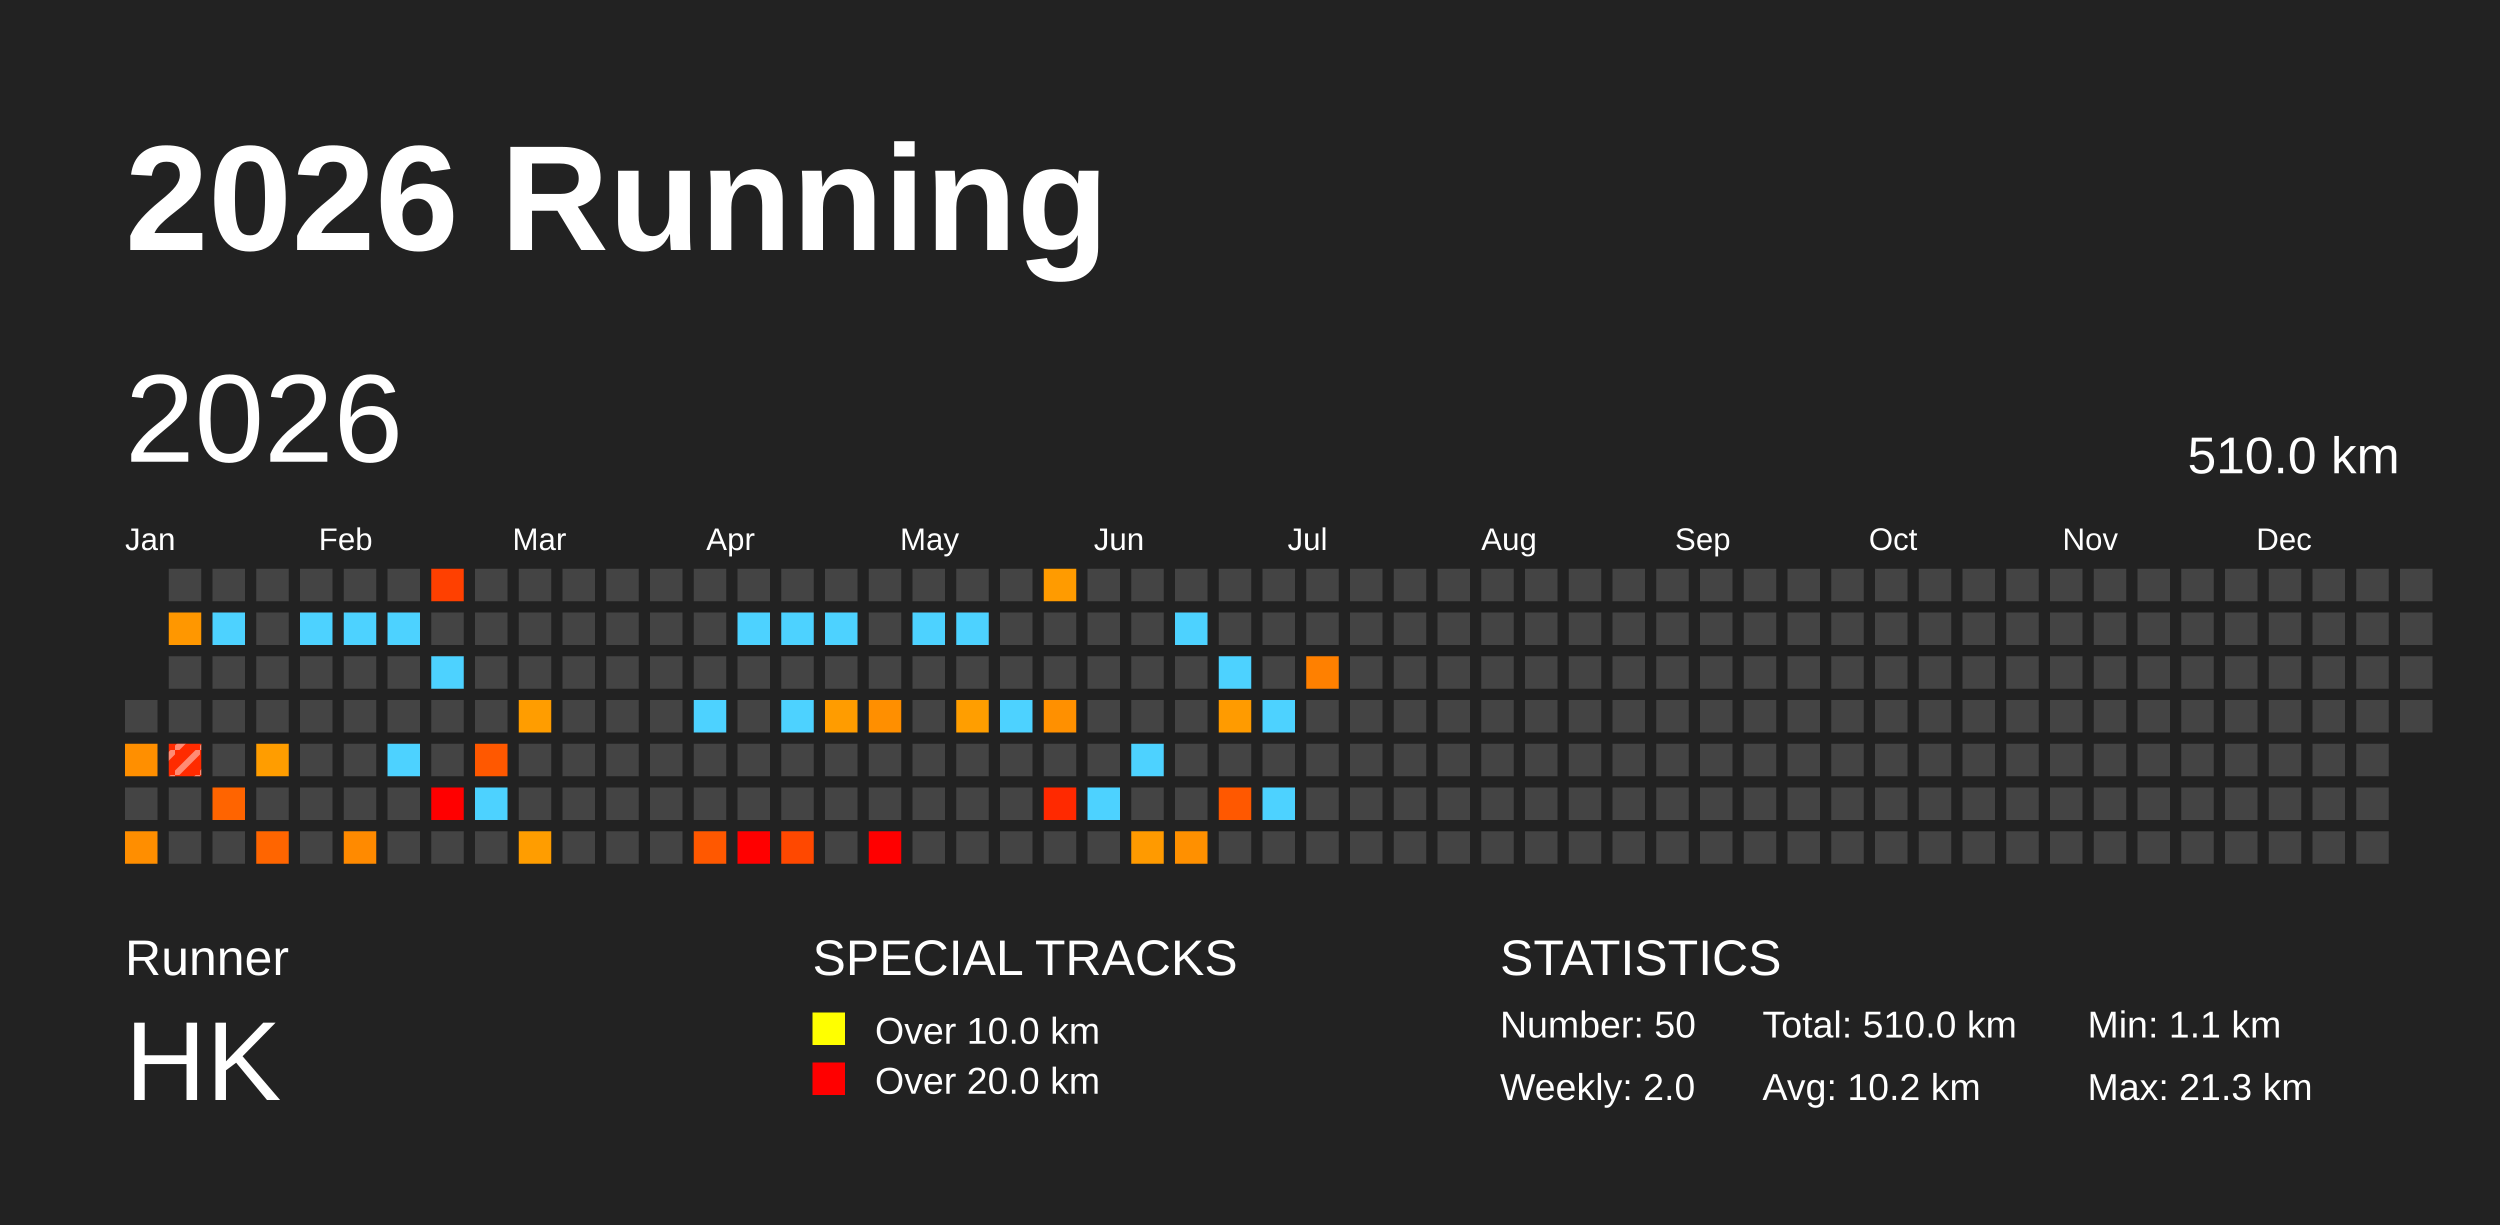
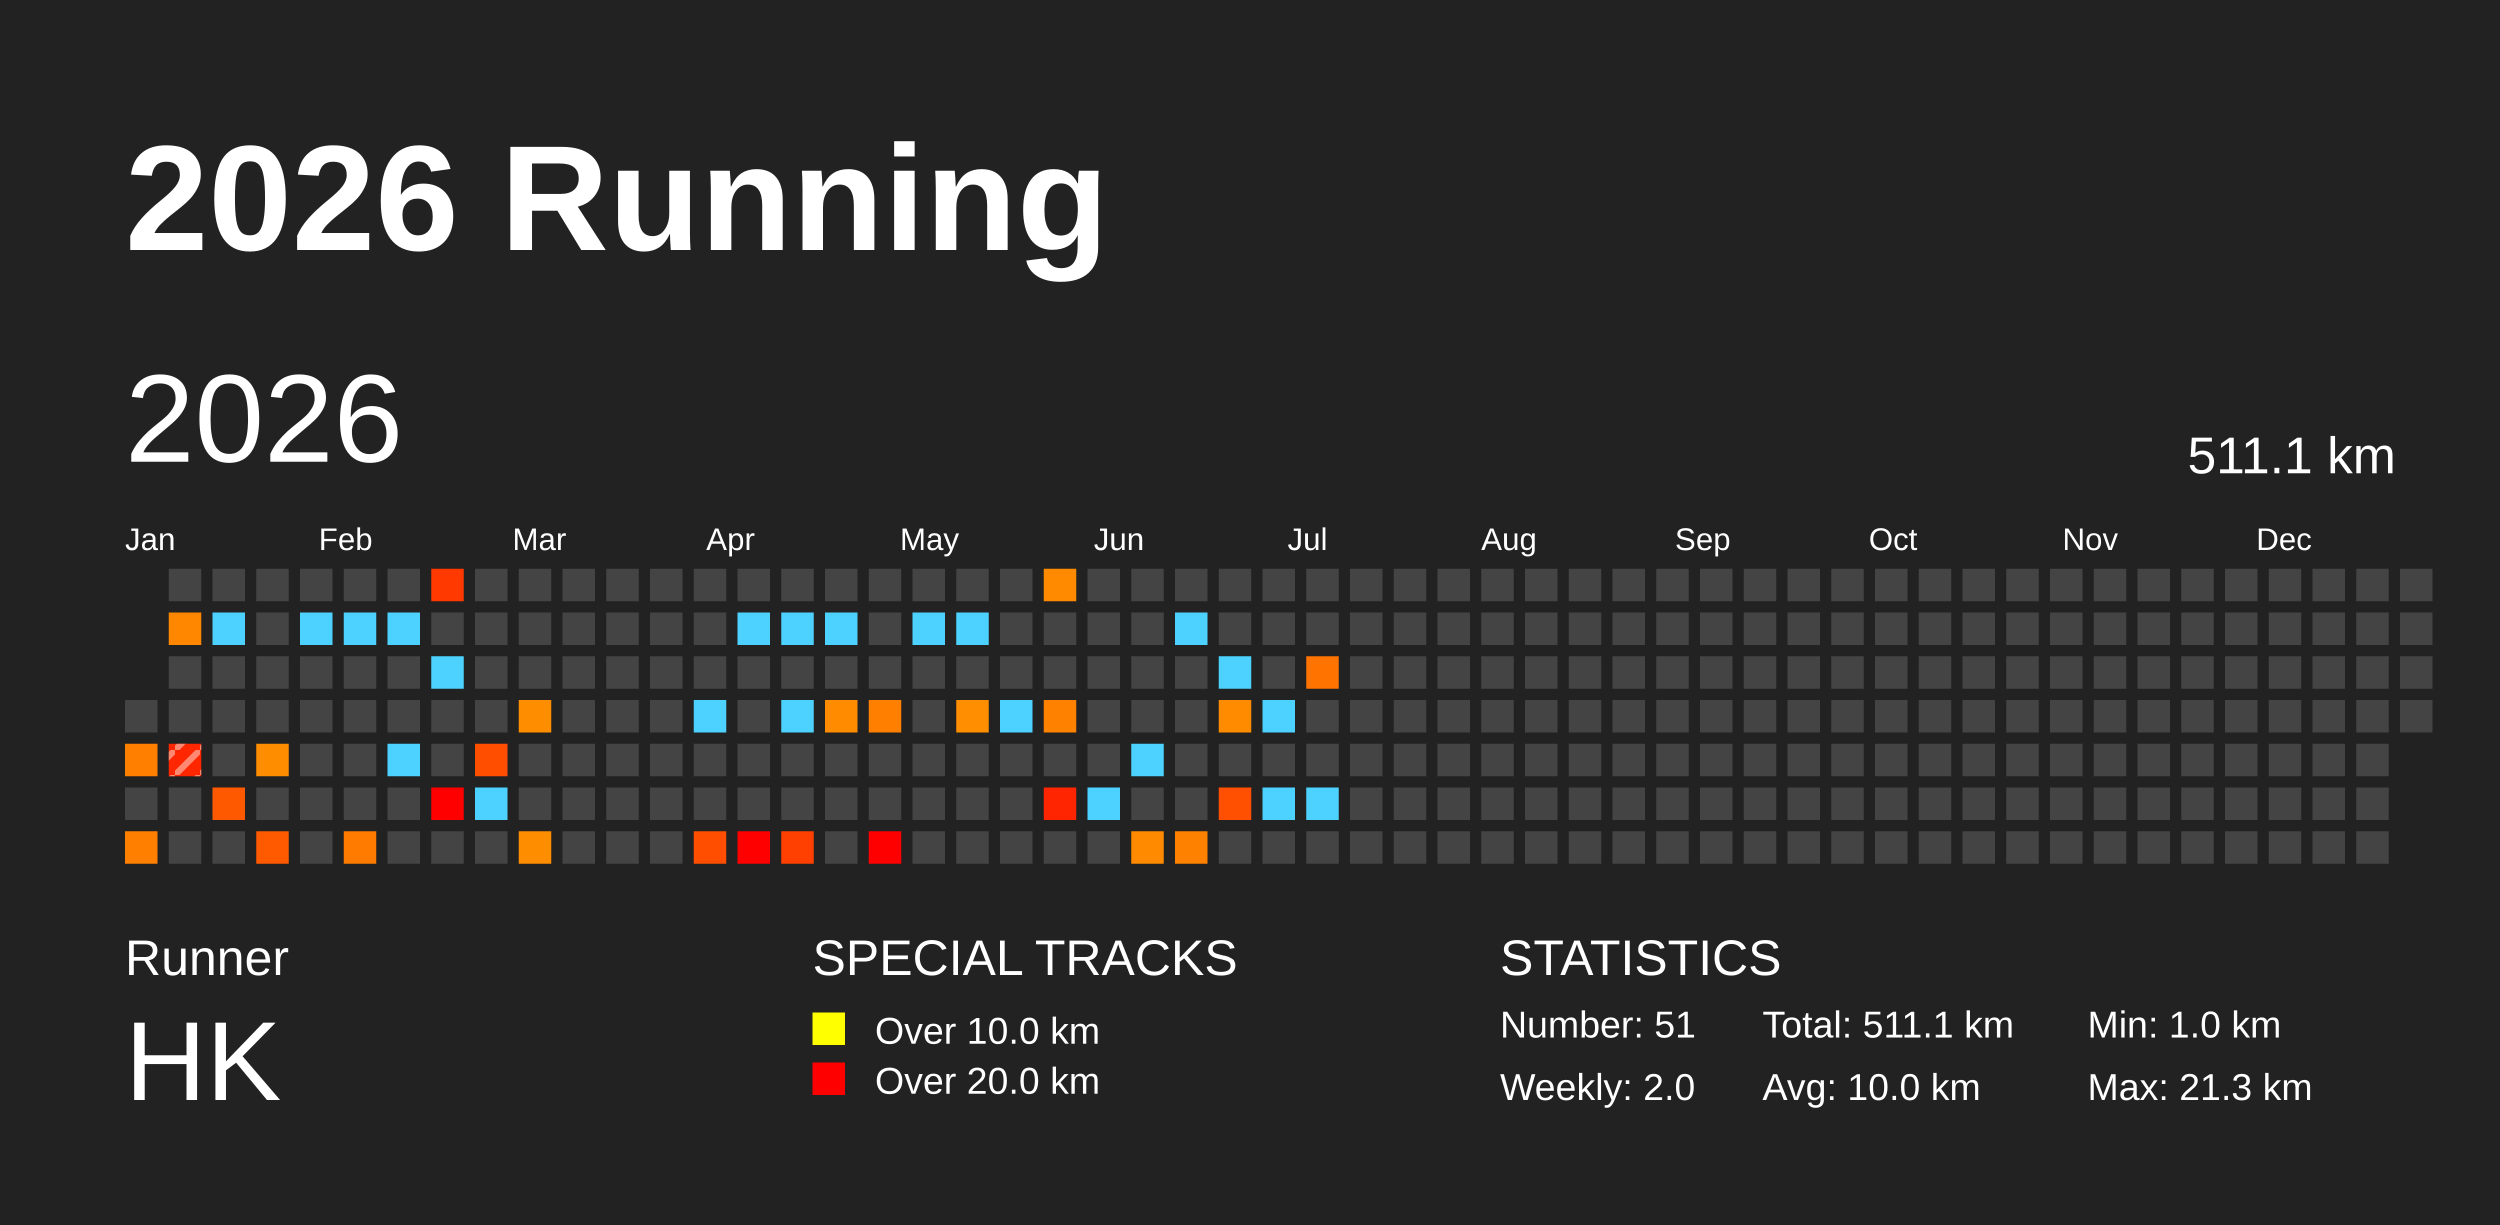
<svg xmlns="http://www.w3.org/2000/svg" baseProfile="full" height="98mm" version="1.1" viewBox="0,0,200,98" width="200mm">
  <defs>
    <pattern height="2" id="indoor-stripe" patternUnits="userSpaceOnUse" width="2">
      <line stroke="white" stroke-opacity="0.45" stroke-width="0.5" x1="0" x2="2" y1="2" y2="0" />
    </pattern>
  </defs>
  <rect fill="#222222" height="98" width="200" x="0" y="0" />
  <text fill="#FFFFFF" style="font-size:12px; font-family:Arial; font-weight:bold;" x="10" y="20">2026 Running</text>
  <text fill="#FFFFFF" style="font-size:4px; font-family:Arial" x="10" y="78">Runner</text>
  <text fill="#FFFFFF" style="font-size:9px; font-family:Arial" x="10" y="88">HK</text>
  <text fill="#FFFFFF" style="font-size:4px; font-family:Arial" x="65" y="78">SPECIAL TRACKS</text>
  <rect fill="yellow" height="2.6" width="2.6" x="65" y="81" />
  <text fill="#FFFFFF" style="font-size:3px; font-family:Arial" x="70" y="83.5">Over 10.0 km</text>
  <rect fill="red" height="2.6" width="2.6" x="65" y="85" />
  <text fill="#FFFFFF" style="font-size:3px; font-family:Arial" x="70" y="87.5">Over 20.0 km</text>
  <text fill="#FFFFFF" style="font-size:4px; font-family:Arial" x="120" y="78">STATISTICS</text>
-   <text fill="#FFFFFF" style="font-size:3px; font-family:Arial" x="120" y="83">Number: 50</text>
+   <text fill="#FFFFFF" style="font-size:3px; font-family:Arial" x="120" y="83">Number: 51</text>
  <text fill="#FFFFFF" style="font-size:3px; font-family:Arial" x="120" y="88">Weekly: 2.0</text>
-   <text fill="#FFFFFF" style="font-size:3px; font-family:Arial" x="141" y="83">Total: 510.0 km</text>
-   <text fill="#FFFFFF" style="font-size:3px; font-family:Arial" x="141" y="88">Avg: 10.2 km</text>
-   <text fill="#FFFFFF" style="font-size:3px; font-family:Arial" x="167" y="83">Min: 1.1 km</text>
+   <text fill="#FFFFFF" style="font-size:3px; font-family:Arial" x="141" y="83">Total: 511.1 km</text>
+   <text fill="#FFFFFF" style="font-size:3px; font-family:Arial" x="141" y="88">Avg: 10.0 km</text>
+   <text fill="#FFFFFF" style="font-size:3px; font-family:Arial" x="167" y="83">Min: 1.0 km</text>
  <text fill="#FFFFFF" style="font-size:3px; font-family:Arial" x="167" y="88">Max: 21.3 km</text>
  <text dominant-baseline="hanging" fill="#FFFFFF" style="font-size:10.0px; font-family:Arial;" x="10" y="30">2026</text>
-   <text dominant-baseline="hanging" fill="#FFFFFF" style="font-size:4.125px; font-family:Arial;" x="175" y="35">510.0 km</text>
+   <text dominant-baseline="hanging" fill="#FFFFFF" style="font-size:4.125px; font-family:Arial;" x="175" y="35">511.1 km</text>
  <text fill="#FFFFFF" style="font-size:2.5px; font-family:Arial" x="10.0" y="44">Jan</text>
  <text fill="#FFFFFF" style="font-size:2.5px; font-family:Arial" x="25.5" y="44">Feb</text>
  <text fill="#FFFFFF" style="font-size:2.5px; font-family:Arial" x="41.0" y="44">Mar</text>
  <text fill="#FFFFFF" style="font-size:2.5px; font-family:Arial" x="56.5" y="44">Apr</text>
  <text fill="#FFFFFF" style="font-size:2.5px; font-family:Arial" x="72.0" y="44">May</text>
  <text fill="#FFFFFF" style="font-size:2.5px; font-family:Arial" x="87.5" y="44">Jun</text>
  <text fill="#FFFFFF" style="font-size:2.5px; font-family:Arial" x="103.0" y="44">Jul</text>
  <text fill="#FFFFFF" style="font-size:2.5px; font-family:Arial" x="118.5" y="44">Aug</text>
  <text fill="#FFFFFF" style="font-size:2.5px; font-family:Arial" x="134.0" y="44">Sep</text>
  <text fill="#FFFFFF" style="font-size:2.5px; font-family:Arial" x="149.5" y="44">Oct</text>
  <text fill="#FFFFFF" style="font-size:2.5px; font-family:Arial" x="165.0" y="44">Nov</text>
  <text fill="#FFFFFF" style="font-size:2.5px; font-family:Arial" x="180.5" y="44">Dec</text>
  <rect fill="#444444" height="2.6" width="2.6" x="10.0" y="56.0" />
-   <rect fill="#ff8f00" height="2.6" width="2.6" x="10.0" y="59.5" />
+   <rect fill="#ff8000" height="2.6" width="2.6" x="10.0" y="59.5" />
  <rect fill="#444444" height="2.6" width="2.6" x="10.0" y="63.0" />
-   <rect fill="#ff8e00" height="2.6" width="2.6" x="10.0" y="66.5" />
+   <rect fill="#ff7f00" height="2.6" width="2.6" x="10.0" y="66.5" />
  <rect fill="#444444" height="2.6" width="2.6" x="13.5" y="45.5" />
-   <rect fill="#ff9700" height="2.6" width="2.6" x="13.5" y="49.0" />
+   <rect fill="#ff8700" height="2.6" width="2.6" x="13.5" y="49.0" />
  <rect fill="#444444" height="2.6" width="2.6" x="13.5" y="52.5" />
  <rect fill="#444444" height="2.6" width="2.6" x="13.5" y="56.0" />
-   <rect fill="#ff2b00" height="2.6" width="2.6" x="13.5" y="59.5" />
+   <rect fill="#ff2600" height="2.6" width="2.6" x="13.5" y="59.5" />
  <rect fill="url(#indoor-stripe)" height="2.6" style="pointer-events: none;" width="2.6" x="13.5" y="59.5" />
  <rect fill="#444444" height="2.6" width="2.6" x="13.5" y="63.0" />
  <rect fill="#444444" height="2.6" width="2.6" x="13.5" y="66.5" />
  <rect fill="#444444" height="2.6" width="2.6" x="17.0" y="45.5" />
  <rect fill="#4dd2ff" height="2.6" width="2.6" x="17.0" y="49.0" />
  <rect fill="#444444" height="2.6" width="2.6" x="17.0" y="52.5" />
  <rect fill="#444444" height="2.6" width="2.6" x="17.0" y="56.0" />
  <rect fill="#444444" height="2.6" width="2.6" x="17.0" y="59.5" />
-   <rect fill="#ff6400" height="2.6" width="2.6" x="17.0" y="63.0" />
+   <rect fill="#ff5900" height="2.6" width="2.6" x="17.0" y="63.0" />
  <rect fill="#444444" height="2.6" width="2.6" x="17.0" y="66.5" />
  <rect fill="#444444" height="2.6" width="2.6" x="20.5" y="45.5" />
  <rect fill="#444444" height="2.6" width="2.6" x="20.5" y="49.0" />
  <rect fill="#444444" height="2.6" width="2.6" x="20.5" y="52.5" />
  <rect fill="#444444" height="2.6" width="2.6" x="20.5" y="56.0" />
-   <rect fill="#ff9d00" height="2.6" width="2.6" x="20.5" y="59.5" />
+   <rect fill="#ff8d00" height="2.6" width="2.6" x="20.5" y="59.5" />
  <rect fill="#444444" height="2.6" width="2.6" x="20.5" y="63.0" />
-   <rect fill="#ff6500" height="2.6" width="2.6" x="20.5" y="66.5" />
+   <rect fill="#ff5a00" height="2.6" width="2.6" x="20.5" y="66.5" />
  <rect fill="#444444" height="2.6" width="2.6" x="24.0" y="45.5" />
  <rect fill="#4dd2ff" height="2.6" width="2.6" x="24.0" y="49.0" />
  <rect fill="#444444" height="2.6" width="2.6" x="24.0" y="52.5" />
  <rect fill="#444444" height="2.6" width="2.6" x="24.0" y="56.0" />
  <rect fill="#444444" height="2.6" width="2.6" x="24.0" y="59.5" />
  <rect fill="#444444" height="2.6" width="2.6" x="24.0" y="63.0" />
  <rect fill="#444444" height="2.6" width="2.6" x="24.0" y="66.5" />
  <rect fill="#444444" height="2.6" width="2.6" x="27.5" y="45.5" />
  <rect fill="#4dd2ff" height="2.6" width="2.6" x="27.5" y="49.0" />
  <rect fill="#444444" height="2.6" width="2.6" x="27.5" y="52.5" />
  <rect fill="#444444" height="2.6" width="2.6" x="27.5" y="56.0" />
  <rect fill="#444444" height="2.6" width="2.6" x="27.5" y="59.5" />
  <rect fill="#444444" height="2.6" width="2.6" x="27.5" y="63.0" />
-   <rect fill="#ff8a00" height="2.6" width="2.6" x="27.5" y="66.5" />
+   <rect fill="#ff7b00" height="2.6" width="2.6" x="27.5" y="66.5" />
  <rect fill="#444444" height="2.6" width="2.6" x="31.0" y="45.5" />
  <rect fill="#4dd2ff" height="2.6" width="2.6" x="31.0" y="49.0" />
  <rect fill="#444444" height="2.6" width="2.6" x="31.0" y="52.5" />
  <rect fill="#444444" height="2.6" width="2.6" x="31.0" y="56.0" />
  <rect fill="#4dd2ff" height="2.6" width="2.6" x="31.0" y="59.5" />
  <rect fill="#444444" height="2.6" width="2.6" x="31.0" y="63.0" />
  <rect fill="#444444" height="2.6" width="2.6" x="31.0" y="66.5" />
-   <rect fill="#ff4000" height="2.6" width="2.6" x="34.5" y="45.5" />
+   <rect fill="#ff3900" height="2.6" width="2.6" x="34.5" y="45.5" />
  <rect fill="#444444" height="2.6" width="2.6" x="34.5" y="49.0" />
  <rect fill="#4dd2ff" height="2.6" width="2.6" x="34.5" y="52.5" />
  <rect fill="#444444" height="2.6" width="2.6" x="34.5" y="56.0" />
  <rect fill="#444444" height="2.6" width="2.6" x="34.5" y="59.5" />
  <rect fill="red" height="2.6" width="2.6" x="34.5" y="63.0" />
  <rect fill="#444444" height="2.6" width="2.6" x="34.5" y="66.5" />
  <rect fill="#444444" height="2.6" width="2.6" x="38.0" y="45.5" />
  <rect fill="#444444" height="2.6" width="2.6" x="38.0" y="49.0" />
  <rect fill="#444444" height="2.6" width="2.6" x="38.0" y="52.5" />
  <rect fill="#444444" height="2.6" width="2.6" x="38.0" y="56.0" />
-   <rect fill="#ff5800" height="2.6" width="2.6" x="38.0" y="59.5" />
+   <rect fill="#ff4e00" height="2.6" width="2.6" x="38.0" y="59.5" />
  <rect fill="#4dd2ff" height="2.6" width="2.6" x="38.0" y="63.0" />
  <rect fill="#444444" height="2.6" width="2.6" x="38.0" y="66.5" />
  <rect fill="#444444" height="2.6" width="2.6" x="41.5" y="45.5" />
  <rect fill="#444444" height="2.6" width="2.6" x="41.5" y="49.0" />
  <rect fill="#444444" height="2.6" width="2.6" x="41.5" y="52.5" />
-   <rect fill="#ff9d00" height="2.6" width="2.6" x="41.5" y="56.0" />
+   <rect fill="#ff8d00" height="2.6" width="2.6" x="41.5" y="56.0" />
  <rect fill="#444444" height="2.6" width="2.6" x="41.5" y="59.5" />
  <rect fill="#444444" height="2.6" width="2.6" x="41.5" y="63.0" />
-   <rect fill="#ff9d00" height="2.6" width="2.6" x="41.5" y="66.5" />
+   <rect fill="#ff8d00" height="2.6" width="2.6" x="41.5" y="66.5" />
  <rect fill="#444444" height="2.6" width="2.6" x="45.0" y="45.5" />
  <rect fill="#444444" height="2.6" width="2.6" x="45.0" y="49.0" />
  <rect fill="#444444" height="2.6" width="2.6" x="45.0" y="52.5" />
  <rect fill="#444444" height="2.6" width="2.6" x="45.0" y="56.0" />
  <rect fill="#444444" height="2.6" width="2.6" x="45.0" y="59.5" />
  <rect fill="#444444" height="2.6" width="2.6" x="45.0" y="63.0" />
  <rect fill="#444444" height="2.6" width="2.6" x="45.0" y="66.5" />
  <rect fill="#444444" height="2.6" width="2.6" x="48.5" y="45.5" />
  <rect fill="#444444" height="2.6" width="2.6" x="48.5" y="49.0" />
  <rect fill="#444444" height="2.6" width="2.6" x="48.5" y="52.5" />
  <rect fill="#444444" height="2.6" width="2.6" x="48.5" y="56.0" />
  <rect fill="#444444" height="2.6" width="2.6" x="48.5" y="59.5" />
  <rect fill="#444444" height="2.6" width="2.6" x="48.5" y="63.0" />
  <rect fill="#444444" height="2.6" width="2.6" x="48.5" y="66.5" />
  <rect fill="#444444" height="2.6" width="2.6" x="52.0" y="45.5" />
  <rect fill="#444444" height="2.6" width="2.6" x="52.0" y="49.0" />
  <rect fill="#444444" height="2.6" width="2.6" x="52.0" y="52.5" />
  <rect fill="#444444" height="2.6" width="2.6" x="52.0" y="56.0" />
  <rect fill="#444444" height="2.6" width="2.6" x="52.0" y="59.5" />
  <rect fill="#444444" height="2.6" width="2.6" x="52.0" y="63.0" />
  <rect fill="#444444" height="2.6" width="2.6" x="52.0" y="66.5" />
  <rect fill="#444444" height="2.6" width="2.6" x="55.5" y="45.5" />
  <rect fill="#444444" height="2.6" width="2.6" x="55.5" y="49.0" />
  <rect fill="#444444" height="2.6" width="2.6" x="55.5" y="52.5" />
  <rect fill="#4dd2ff" height="2.6" width="2.6" x="55.5" y="56.0" />
  <rect fill="#444444" height="2.6" width="2.6" x="55.5" y="59.5" />
  <rect fill="#444444" height="2.6" width="2.6" x="55.5" y="63.0" />
-   <rect fill="#ff5800" height="2.6" width="2.6" x="55.5" y="66.5" />
+   <rect fill="#ff4e00" height="2.6" width="2.6" x="55.5" y="66.5" />
  <rect fill="#444444" height="2.6" width="2.6" x="59.0" y="45.5" />
  <rect fill="#4dd2ff" height="2.6" width="2.6" x="59.0" y="49.0" />
  <rect fill="#444444" height="2.6" width="2.6" x="59.0" y="52.5" />
  <rect fill="#444444" height="2.6" width="2.6" x="59.0" y="56.0" />
  <rect fill="#444444" height="2.6" width="2.6" x="59.0" y="59.5" />
  <rect fill="#444444" height="2.6" width="2.6" x="59.0" y="63.0" />
  <rect fill="red" height="2.6" width="2.6" x="59.0" y="66.5" />
  <rect fill="#444444" height="2.6" width="2.6" x="62.5" y="45.5" />
  <rect fill="#4dd2ff" height="2.6" width="2.6" x="62.5" y="49.0" />
  <rect fill="#444444" height="2.6" width="2.6" x="62.5" y="52.5" />
  <rect fill="#4dd2ff" height="2.6" width="2.6" x="62.5" y="56.0" />
  <rect fill="#444444" height="2.6" width="2.6" x="62.5" y="59.5" />
  <rect fill="#444444" height="2.6" width="2.6" x="62.5" y="63.0" />
-   <rect fill="#ff4800" height="2.6" width="2.6" x="62.5" y="66.5" />
+   <rect fill="#ff4000" height="2.6" width="2.6" x="62.5" y="66.5" />
  <rect fill="#444444" height="2.6" width="2.6" x="66.0" y="45.5" />
  <rect fill="#4dd2ff" height="2.6" width="2.6" x="66.0" y="49.0" />
  <rect fill="#444444" height="2.6" width="2.6" x="66.0" y="52.5" />
-   <rect fill="#ff9c00" height="2.6" width="2.6" x="66.0" y="56.0" />
+   <rect fill="#ff8b00" height="2.6" width="2.6" x="66.0" y="56.0" />
  <rect fill="#444444" height="2.6" width="2.6" x="66.0" y="59.5" />
  <rect fill="#444444" height="2.6" width="2.6" x="66.0" y="63.0" />
  <rect fill="#444444" height="2.6" width="2.6" x="66.0" y="66.5" />
  <rect fill="#444444" height="2.6" width="2.6" x="69.5" y="45.5" />
  <rect fill="#444444" height="2.6" width="2.6" x="69.5" y="49.0" />
  <rect fill="#444444" height="2.6" width="2.6" x="69.5" y="52.5" />
-   <rect fill="#ff8f00" height="2.6" width="2.6" x="69.5" y="56.0" />
+   <rect fill="#ff8000" height="2.6" width="2.6" x="69.5" y="56.0" />
  <rect fill="#444444" height="2.6" width="2.6" x="69.5" y="59.5" />
  <rect fill="#444444" height="2.6" width="2.6" x="69.5" y="63.0" />
  <rect fill="red" height="2.6" width="2.6" x="69.5" y="66.5" />
  <rect fill="#444444" height="2.6" width="2.6" x="73.0" y="45.5" />
  <rect fill="#4dd2ff" height="2.6" width="2.6" x="73.0" y="49.0" />
  <rect fill="#444444" height="2.6" width="2.6" x="73.0" y="52.5" />
  <rect fill="#444444" height="2.6" width="2.6" x="73.0" y="56.0" />
  <rect fill="#444444" height="2.6" width="2.6" x="73.0" y="59.5" />
  <rect fill="#444444" height="2.6" width="2.6" x="73.0" y="63.0" />
  <rect fill="#444444" height="2.6" width="2.6" x="73.0" y="66.5" />
  <rect fill="#444444" height="2.6" width="2.6" x="76.5" y="45.5" />
  <rect fill="#4dd2ff" height="2.6" width="2.6" x="76.5" y="49.0" />
  <rect fill="#444444" height="2.6" width="2.6" x="76.5" y="52.5" />
-   <rect fill="#ff9e00" height="2.6" width="2.6" x="76.5" y="56.0" />
+   <rect fill="#ff8e00" height="2.6" width="2.6" x="76.5" y="56.0" />
  <rect fill="#444444" height="2.6" width="2.6" x="76.5" y="59.5" />
  <rect fill="#444444" height="2.6" width="2.6" x="76.5" y="63.0" />
  <rect fill="#444444" height="2.6" width="2.6" x="76.5" y="66.5" />
  <rect fill="#444444" height="2.6" width="2.6" x="80.0" y="45.5" />
  <rect fill="#444444" height="2.6" width="2.6" x="80.0" y="49.0" />
  <rect fill="#444444" height="2.6" width="2.6" x="80.0" y="52.5" />
  <rect fill="#4dd2ff" height="2.6" width="2.6" x="80.0" y="56.0" />
  <rect fill="#444444" height="2.6" width="2.6" x="80.0" y="59.5" />
  <rect fill="#444444" height="2.6" width="2.6" x="80.0" y="63.0" />
  <rect fill="#444444" height="2.6" width="2.6" x="80.0" y="66.5" />
-   <rect fill="#ff9b00" height="2.6" width="2.6" x="83.5" y="45.5" />
+   <rect fill="#ff8a00" height="2.6" width="2.6" x="83.5" y="45.5" />
  <rect fill="#444444" height="2.6" width="2.6" x="83.5" y="49.0" />
  <rect fill="#444444" height="2.6" width="2.6" x="83.5" y="52.5" />
-   <rect fill="#ff9000" height="2.6" width="2.6" x="83.5" y="56.0" />
+   <rect fill="#ff8100" height="2.6" width="2.6" x="83.5" y="56.0" />
  <rect fill="#444444" height="2.6" width="2.6" x="83.5" y="59.5" />
-   <rect fill="#ff2900" height="2.6" width="2.6" x="83.5" y="63.0" />
+   <rect fill="#ff2500" height="2.6" width="2.6" x="83.5" y="63.0" />
  <rect fill="#444444" height="2.6" width="2.6" x="83.5" y="66.5" />
  <rect fill="#444444" height="2.6" width="2.6" x="87.0" y="45.5" />
  <rect fill="#444444" height="2.6" width="2.6" x="87.0" y="49.0" />
  <rect fill="#444444" height="2.6" width="2.6" x="87.0" y="52.5" />
  <rect fill="#444444" height="2.6" width="2.6" x="87.0" y="56.0" />
  <rect fill="#444444" height="2.6" width="2.6" x="87.0" y="59.5" />
  <rect fill="#4dd2ff" height="2.6" width="2.6" x="87.0" y="63.0" />
  <rect fill="#444444" height="2.6" width="2.6" x="87.0" y="66.5" />
  <rect fill="#444444" height="2.6" width="2.6" x="90.5" y="45.5" />
  <rect fill="#444444" height="2.6" width="2.6" x="90.5" y="49.0" />
  <rect fill="#444444" height="2.6" width="2.6" x="90.5" y="52.5" />
  <rect fill="#444444" height="2.6" width="2.6" x="90.5" y="56.0" />
  <rect fill="#4dd2ff" height="2.6" width="2.6" x="90.5" y="59.5" />
  <rect fill="#444444" height="2.6" width="2.6" x="90.5" y="63.0" />
-   <rect fill="#ff9a00" height="2.6" width="2.6" x="90.5" y="66.5" />
+   <rect fill="#ff8a00" height="2.6" width="2.6" x="90.5" y="66.5" />
  <rect fill="#444444" height="2.6" width="2.6" x="94.0" y="45.5" />
  <rect fill="#4dd2ff" height="2.6" width="2.6" x="94.0" y="49.0" />
  <rect fill="#444444" height="2.6" width="2.6" x="94.0" y="52.5" />
  <rect fill="#444444" height="2.6" width="2.6" x="94.0" y="56.0" />
  <rect fill="#444444" height="2.6" width="2.6" x="94.0" y="59.5" />
  <rect fill="#444444" height="2.6" width="2.6" x="94.0" y="63.0" />
-   <rect fill="#ff9000" height="2.6" width="2.6" x="94.0" y="66.5" />
+   <rect fill="#ff8100" height="2.6" width="2.6" x="94.0" y="66.5" />
  <rect fill="#444444" height="2.6" width="2.6" x="97.5" y="45.5" />
  <rect fill="#444444" height="2.6" width="2.6" x="97.5" y="49.0" />
  <rect fill="#4dd2ff" height="2.6" width="2.6" x="97.5" y="52.5" />
-   <rect fill="#ff9b00" height="2.6" width="2.6" x="97.5" y="56.0" />
+   <rect fill="#ff8b00" height="2.6" width="2.6" x="97.5" y="56.0" />
  <rect fill="#444444" height="2.6" width="2.6" x="97.5" y="59.5" />
-   <rect fill="#ff5800" height="2.6" width="2.6" x="97.5" y="63.0" />
+   <rect fill="#ff4f00" height="2.6" width="2.6" x="97.5" y="63.0" />
  <rect fill="#444444" height="2.6" width="2.6" x="97.5" y="66.5" />
  <rect fill="#444444" height="2.6" width="2.6" x="101.0" y="45.5" />
  <rect fill="#444444" height="2.6" width="2.6" x="101.0" y="49.0" />
  <rect fill="#444444" height="2.6" width="2.6" x="101.0" y="52.5" />
  <rect fill="#4dd2ff" height="2.6" width="2.6" x="101.0" y="56.0" />
  <rect fill="#444444" height="2.6" width="2.6" x="101.0" y="59.5" />
  <rect fill="#4dd2ff" height="2.6" width="2.6" x="101.0" y="63.0" />
  <rect fill="#444444" height="2.6" width="2.6" x="101.0" y="66.5" />
  <rect fill="#444444" height="2.6" width="2.6" x="104.5" y="45.5" />
  <rect fill="#444444" height="2.6" width="2.6" x="104.5" y="49.0" />
-   <rect fill="#ff8000" height="2.6" width="2.6" x="104.5" y="52.5" />
+   <rect fill="#ff7300" height="2.6" width="2.6" x="104.5" y="52.5" />
  <rect fill="#444444" height="2.6" width="2.6" x="104.5" y="56.0" />
  <rect fill="#444444" height="2.6" width="2.6" x="104.5" y="59.5" />
-   <rect fill="#444444" height="2.6" width="2.6" x="104.5" y="63.0" />
+   <rect fill="#4dd2ff" height="2.6" width="2.6" x="104.5" y="63.0" />
  <rect fill="#444444" height="2.6" width="2.6" x="104.5" y="66.5" />
  <rect fill="#444444" height="2.6" width="2.6" x="108.0" y="45.5" />
  <rect fill="#444444" height="2.6" width="2.6" x="108.0" y="49.0" />
  <rect fill="#444444" height="2.6" width="2.6" x="108.0" y="52.5" />
  <rect fill="#444444" height="2.6" width="2.6" x="108.0" y="56.0" />
  <rect fill="#444444" height="2.6" width="2.6" x="108.0" y="59.5" />
  <rect fill="#444444" height="2.6" width="2.6" x="108.0" y="63.0" />
  <rect fill="#444444" height="2.6" width="2.6" x="108.0" y="66.5" />
  <rect fill="#444444" height="2.6" width="2.6" x="111.5" y="45.5" />
  <rect fill="#444444" height="2.6" width="2.6" x="111.5" y="49.0" />
  <rect fill="#444444" height="2.6" width="2.6" x="111.5" y="52.5" />
  <rect fill="#444444" height="2.6" width="2.6" x="111.5" y="56.0" />
  <rect fill="#444444" height="2.6" width="2.6" x="111.5" y="59.5" />
  <rect fill="#444444" height="2.6" width="2.6" x="111.5" y="63.0" />
  <rect fill="#444444" height="2.6" width="2.6" x="111.5" y="66.5" />
  <rect fill="#444444" height="2.6" width="2.6" x="115.0" y="45.5" />
  <rect fill="#444444" height="2.6" width="2.6" x="115.0" y="49.0" />
  <rect fill="#444444" height="2.6" width="2.6" x="115.0" y="52.5" />
  <rect fill="#444444" height="2.6" width="2.6" x="115.0" y="56.0" />
  <rect fill="#444444" height="2.6" width="2.6" x="115.0" y="59.5" />
  <rect fill="#444444" height="2.6" width="2.6" x="115.0" y="63.0" />
  <rect fill="#444444" height="2.6" width="2.6" x="115.0" y="66.5" />
  <rect fill="#444444" height="2.6" width="2.6" x="118.5" y="45.5" />
  <rect fill="#444444" height="2.6" width="2.6" x="118.5" y="49.0" />
  <rect fill="#444444" height="2.6" width="2.6" x="118.5" y="52.5" />
  <rect fill="#444444" height="2.6" width="2.6" x="118.5" y="56.0" />
  <rect fill="#444444" height="2.6" width="2.6" x="118.5" y="59.5" />
  <rect fill="#444444" height="2.6" width="2.6" x="118.5" y="63.0" />
  <rect fill="#444444" height="2.6" width="2.6" x="118.5" y="66.5" />
  <rect fill="#444444" height="2.6" width="2.6" x="122.0" y="45.5" />
  <rect fill="#444444" height="2.6" width="2.6" x="122.0" y="49.0" />
  <rect fill="#444444" height="2.6" width="2.6" x="122.0" y="52.5" />
  <rect fill="#444444" height="2.6" width="2.6" x="122.0" y="56.0" />
  <rect fill="#444444" height="2.6" width="2.6" x="122.0" y="59.5" />
  <rect fill="#444444" height="2.6" width="2.6" x="122.0" y="63.0" />
  <rect fill="#444444" height="2.6" width="2.6" x="122.0" y="66.5" />
  <rect fill="#444444" height="2.6" width="2.6" x="125.5" y="45.5" />
  <rect fill="#444444" height="2.6" width="2.6" x="125.5" y="49.0" />
  <rect fill="#444444" height="2.6" width="2.6" x="125.5" y="52.5" />
  <rect fill="#444444" height="2.6" width="2.6" x="125.5" y="56.0" />
  <rect fill="#444444" height="2.6" width="2.6" x="125.5" y="59.5" />
  <rect fill="#444444" height="2.6" width="2.6" x="125.5" y="63.0" />
  <rect fill="#444444" height="2.6" width="2.6" x="125.5" y="66.5" />
  <rect fill="#444444" height="2.6" width="2.6" x="129.0" y="45.5" />
  <rect fill="#444444" height="2.6" width="2.6" x="129.0" y="49.0" />
  <rect fill="#444444" height="2.6" width="2.6" x="129.0" y="52.5" />
  <rect fill="#444444" height="2.6" width="2.6" x="129.0" y="56.0" />
  <rect fill="#444444" height="2.6" width="2.6" x="129.0" y="59.5" />
  <rect fill="#444444" height="2.6" width="2.6" x="129.0" y="63.0" />
  <rect fill="#444444" height="2.6" width="2.6" x="129.0" y="66.5" />
  <rect fill="#444444" height="2.6" width="2.6" x="132.5" y="45.5" />
  <rect fill="#444444" height="2.6" width="2.6" x="132.5" y="49.0" />
  <rect fill="#444444" height="2.6" width="2.6" x="132.5" y="52.5" />
  <rect fill="#444444" height="2.6" width="2.6" x="132.5" y="56.0" />
  <rect fill="#444444" height="2.6" width="2.6" x="132.5" y="59.5" />
  <rect fill="#444444" height="2.6" width="2.6" x="132.5" y="63.0" />
  <rect fill="#444444" height="2.6" width="2.6" x="132.5" y="66.5" />
  <rect fill="#444444" height="2.6" width="2.6" x="136.0" y="45.5" />
  <rect fill="#444444" height="2.6" width="2.6" x="136.0" y="49.0" />
  <rect fill="#444444" height="2.6" width="2.6" x="136.0" y="52.5" />
  <rect fill="#444444" height="2.6" width="2.6" x="136.0" y="56.0" />
  <rect fill="#444444" height="2.6" width="2.6" x="136.0" y="59.5" />
  <rect fill="#444444" height="2.6" width="2.6" x="136.0" y="63.0" />
  <rect fill="#444444" height="2.6" width="2.6" x="136.0" y="66.5" />
  <rect fill="#444444" height="2.6" width="2.6" x="139.5" y="45.5" />
  <rect fill="#444444" height="2.6" width="2.6" x="139.5" y="49.0" />
  <rect fill="#444444" height="2.6" width="2.6" x="139.5" y="52.5" />
  <rect fill="#444444" height="2.6" width="2.6" x="139.5" y="56.0" />
  <rect fill="#444444" height="2.6" width="2.6" x="139.5" y="59.5" />
  <rect fill="#444444" height="2.6" width="2.6" x="139.5" y="63.0" />
  <rect fill="#444444" height="2.6" width="2.6" x="139.5" y="66.5" />
  <rect fill="#444444" height="2.6" width="2.6" x="143.0" y="45.5" />
  <rect fill="#444444" height="2.6" width="2.6" x="143.0" y="49.0" />
  <rect fill="#444444" height="2.6" width="2.6" x="143.0" y="52.5" />
  <rect fill="#444444" height="2.6" width="2.6" x="143.0" y="56.0" />
  <rect fill="#444444" height="2.6" width="2.6" x="143.0" y="59.5" />
  <rect fill="#444444" height="2.6" width="2.6" x="143.0" y="63.0" />
  <rect fill="#444444" height="2.6" width="2.6" x="143.0" y="66.5" />
  <rect fill="#444444" height="2.6" width="2.6" x="146.5" y="45.5" />
  <rect fill="#444444" height="2.6" width="2.6" x="146.5" y="49.0" />
  <rect fill="#444444" height="2.6" width="2.6" x="146.5" y="52.5" />
  <rect fill="#444444" height="2.6" width="2.6" x="146.5" y="56.0" />
  <rect fill="#444444" height="2.6" width="2.6" x="146.5" y="59.5" />
  <rect fill="#444444" height="2.6" width="2.6" x="146.5" y="63.0" />
  <rect fill="#444444" height="2.6" width="2.6" x="146.5" y="66.5" />
  <rect fill="#444444" height="2.6" width="2.6" x="150.0" y="45.5" />
  <rect fill="#444444" height="2.6" width="2.6" x="150.0" y="49.0" />
  <rect fill="#444444" height="2.6" width="2.6" x="150.0" y="52.5" />
  <rect fill="#444444" height="2.6" width="2.6" x="150.0" y="56.0" />
  <rect fill="#444444" height="2.6" width="2.6" x="150.0" y="59.5" />
  <rect fill="#444444" height="2.6" width="2.6" x="150.0" y="63.0" />
  <rect fill="#444444" height="2.6" width="2.6" x="150.0" y="66.5" />
  <rect fill="#444444" height="2.6" width="2.6" x="153.5" y="45.5" />
  <rect fill="#444444" height="2.6" width="2.6" x="153.5" y="49.0" />
  <rect fill="#444444" height="2.6" width="2.6" x="153.5" y="52.5" />
  <rect fill="#444444" height="2.6" width="2.6" x="153.5" y="56.0" />
  <rect fill="#444444" height="2.6" width="2.6" x="153.5" y="59.5" />
  <rect fill="#444444" height="2.6" width="2.6" x="153.5" y="63.0" />
  <rect fill="#444444" height="2.6" width="2.6" x="153.5" y="66.5" />
  <rect fill="#444444" height="2.6" width="2.6" x="157.0" y="45.5" />
  <rect fill="#444444" height="2.6" width="2.6" x="157.0" y="49.0" />
  <rect fill="#444444" height="2.6" width="2.6" x="157.0" y="52.5" />
  <rect fill="#444444" height="2.6" width="2.6" x="157.0" y="56.0" />
  <rect fill="#444444" height="2.6" width="2.6" x="157.0" y="59.5" />
  <rect fill="#444444" height="2.6" width="2.6" x="157.0" y="63.0" />
  <rect fill="#444444" height="2.6" width="2.6" x="157.0" y="66.5" />
  <rect fill="#444444" height="2.6" width="2.6" x="160.5" y="45.5" />
  <rect fill="#444444" height="2.6" width="2.6" x="160.5" y="49.0" />
  <rect fill="#444444" height="2.6" width="2.6" x="160.5" y="52.5" />
  <rect fill="#444444" height="2.6" width="2.6" x="160.5" y="56.0" />
  <rect fill="#444444" height="2.6" width="2.6" x="160.5" y="59.5" />
  <rect fill="#444444" height="2.6" width="2.6" x="160.5" y="63.0" />
  <rect fill="#444444" height="2.6" width="2.6" x="160.5" y="66.5" />
  <rect fill="#444444" height="2.6" width="2.6" x="164.0" y="45.5" />
  <rect fill="#444444" height="2.6" width="2.6" x="164.0" y="49.0" />
  <rect fill="#444444" height="2.6" width="2.6" x="164.0" y="52.5" />
  <rect fill="#444444" height="2.6" width="2.6" x="164.0" y="56.0" />
  <rect fill="#444444" height="2.6" width="2.6" x="164.0" y="59.5" />
  <rect fill="#444444" height="2.6" width="2.6" x="164.0" y="63.0" />
  <rect fill="#444444" height="2.6" width="2.6" x="164.0" y="66.5" />
  <rect fill="#444444" height="2.6" width="2.6" x="167.5" y="45.5" />
  <rect fill="#444444" height="2.6" width="2.6" x="167.5" y="49.0" />
  <rect fill="#444444" height="2.6" width="2.6" x="167.5" y="52.5" />
  <rect fill="#444444" height="2.6" width="2.6" x="167.5" y="56.0" />
  <rect fill="#444444" height="2.6" width="2.6" x="167.5" y="59.5" />
  <rect fill="#444444" height="2.6" width="2.6" x="167.5" y="63.0" />
  <rect fill="#444444" height="2.6" width="2.6" x="167.5" y="66.5" />
  <rect fill="#444444" height="2.6" width="2.6" x="171.0" y="45.5" />
  <rect fill="#444444" height="2.6" width="2.6" x="171.0" y="49.0" />
  <rect fill="#444444" height="2.6" width="2.6" x="171.0" y="52.5" />
  <rect fill="#444444" height="2.6" width="2.6" x="171.0" y="56.0" />
  <rect fill="#444444" height="2.6" width="2.6" x="171.0" y="59.5" />
  <rect fill="#444444" height="2.6" width="2.6" x="171.0" y="63.0" />
  <rect fill="#444444" height="2.6" width="2.6" x="171.0" y="66.5" />
  <rect fill="#444444" height="2.6" width="2.6" x="174.5" y="45.5" />
  <rect fill="#444444" height="2.6" width="2.6" x="174.5" y="49.0" />
  <rect fill="#444444" height="2.6" width="2.6" x="174.5" y="52.5" />
  <rect fill="#444444" height="2.6" width="2.6" x="174.5" y="56.0" />
  <rect fill="#444444" height="2.6" width="2.6" x="174.5" y="59.5" />
  <rect fill="#444444" height="2.6" width="2.6" x="174.5" y="63.0" />
  <rect fill="#444444" height="2.6" width="2.6" x="174.5" y="66.5" />
  <rect fill="#444444" height="2.6" width="2.6" x="178.0" y="45.5" />
  <rect fill="#444444" height="2.6" width="2.6" x="178.0" y="49.0" />
  <rect fill="#444444" height="2.6" width="2.6" x="178.0" y="52.5" />
  <rect fill="#444444" height="2.6" width="2.6" x="178.0" y="56.0" />
  <rect fill="#444444" height="2.6" width="2.6" x="178.0" y="59.5" />
  <rect fill="#444444" height="2.6" width="2.6" x="178.0" y="63.0" />
  <rect fill="#444444" height="2.6" width="2.6" x="178.0" y="66.5" />
  <rect fill="#444444" height="2.6" width="2.6" x="181.5" y="45.5" />
  <rect fill="#444444" height="2.6" width="2.6" x="181.5" y="49.0" />
  <rect fill="#444444" height="2.6" width="2.6" x="181.5" y="52.5" />
  <rect fill="#444444" height="2.6" width="2.6" x="181.5" y="56.0" />
  <rect fill="#444444" height="2.6" width="2.6" x="181.5" y="59.5" />
  <rect fill="#444444" height="2.6" width="2.6" x="181.5" y="63.0" />
  <rect fill="#444444" height="2.6" width="2.6" x="181.5" y="66.5" />
  <rect fill="#444444" height="2.6" width="2.6" x="185.0" y="45.5" />
  <rect fill="#444444" height="2.6" width="2.6" x="185.0" y="49.0" />
  <rect fill="#444444" height="2.6" width="2.6" x="185.0" y="52.5" />
  <rect fill="#444444" height="2.6" width="2.6" x="185.0" y="56.0" />
  <rect fill="#444444" height="2.6" width="2.6" x="185.0" y="59.5" />
  <rect fill="#444444" height="2.6" width="2.6" x="185.0" y="63.0" />
  <rect fill="#444444" height="2.6" width="2.6" x="185.0" y="66.5" />
  <rect fill="#444444" height="2.6" width="2.6" x="188.5" y="45.5" />
  <rect fill="#444444" height="2.6" width="2.6" x="188.5" y="49.0" />
  <rect fill="#444444" height="2.6" width="2.6" x="188.5" y="52.5" />
  <rect fill="#444444" height="2.6" width="2.6" x="188.5" y="56.0" />
  <rect fill="#444444" height="2.6" width="2.6" x="188.5" y="59.5" />
  <rect fill="#444444" height="2.6" width="2.6" x="188.5" y="63.0" />
  <rect fill="#444444" height="2.6" width="2.6" x="188.5" y="66.5" />
  <rect fill="#444444" height="2.6" width="2.6" x="192.0" y="45.5" />
  <rect fill="#444444" height="2.6" width="2.6" x="192.0" y="49.0" />
  <rect fill="#444444" height="2.6" width="2.6" x="192.0" y="52.5" />
  <rect fill="#444444" height="2.6" width="2.6" x="192.0" y="56.0" />
</svg>
